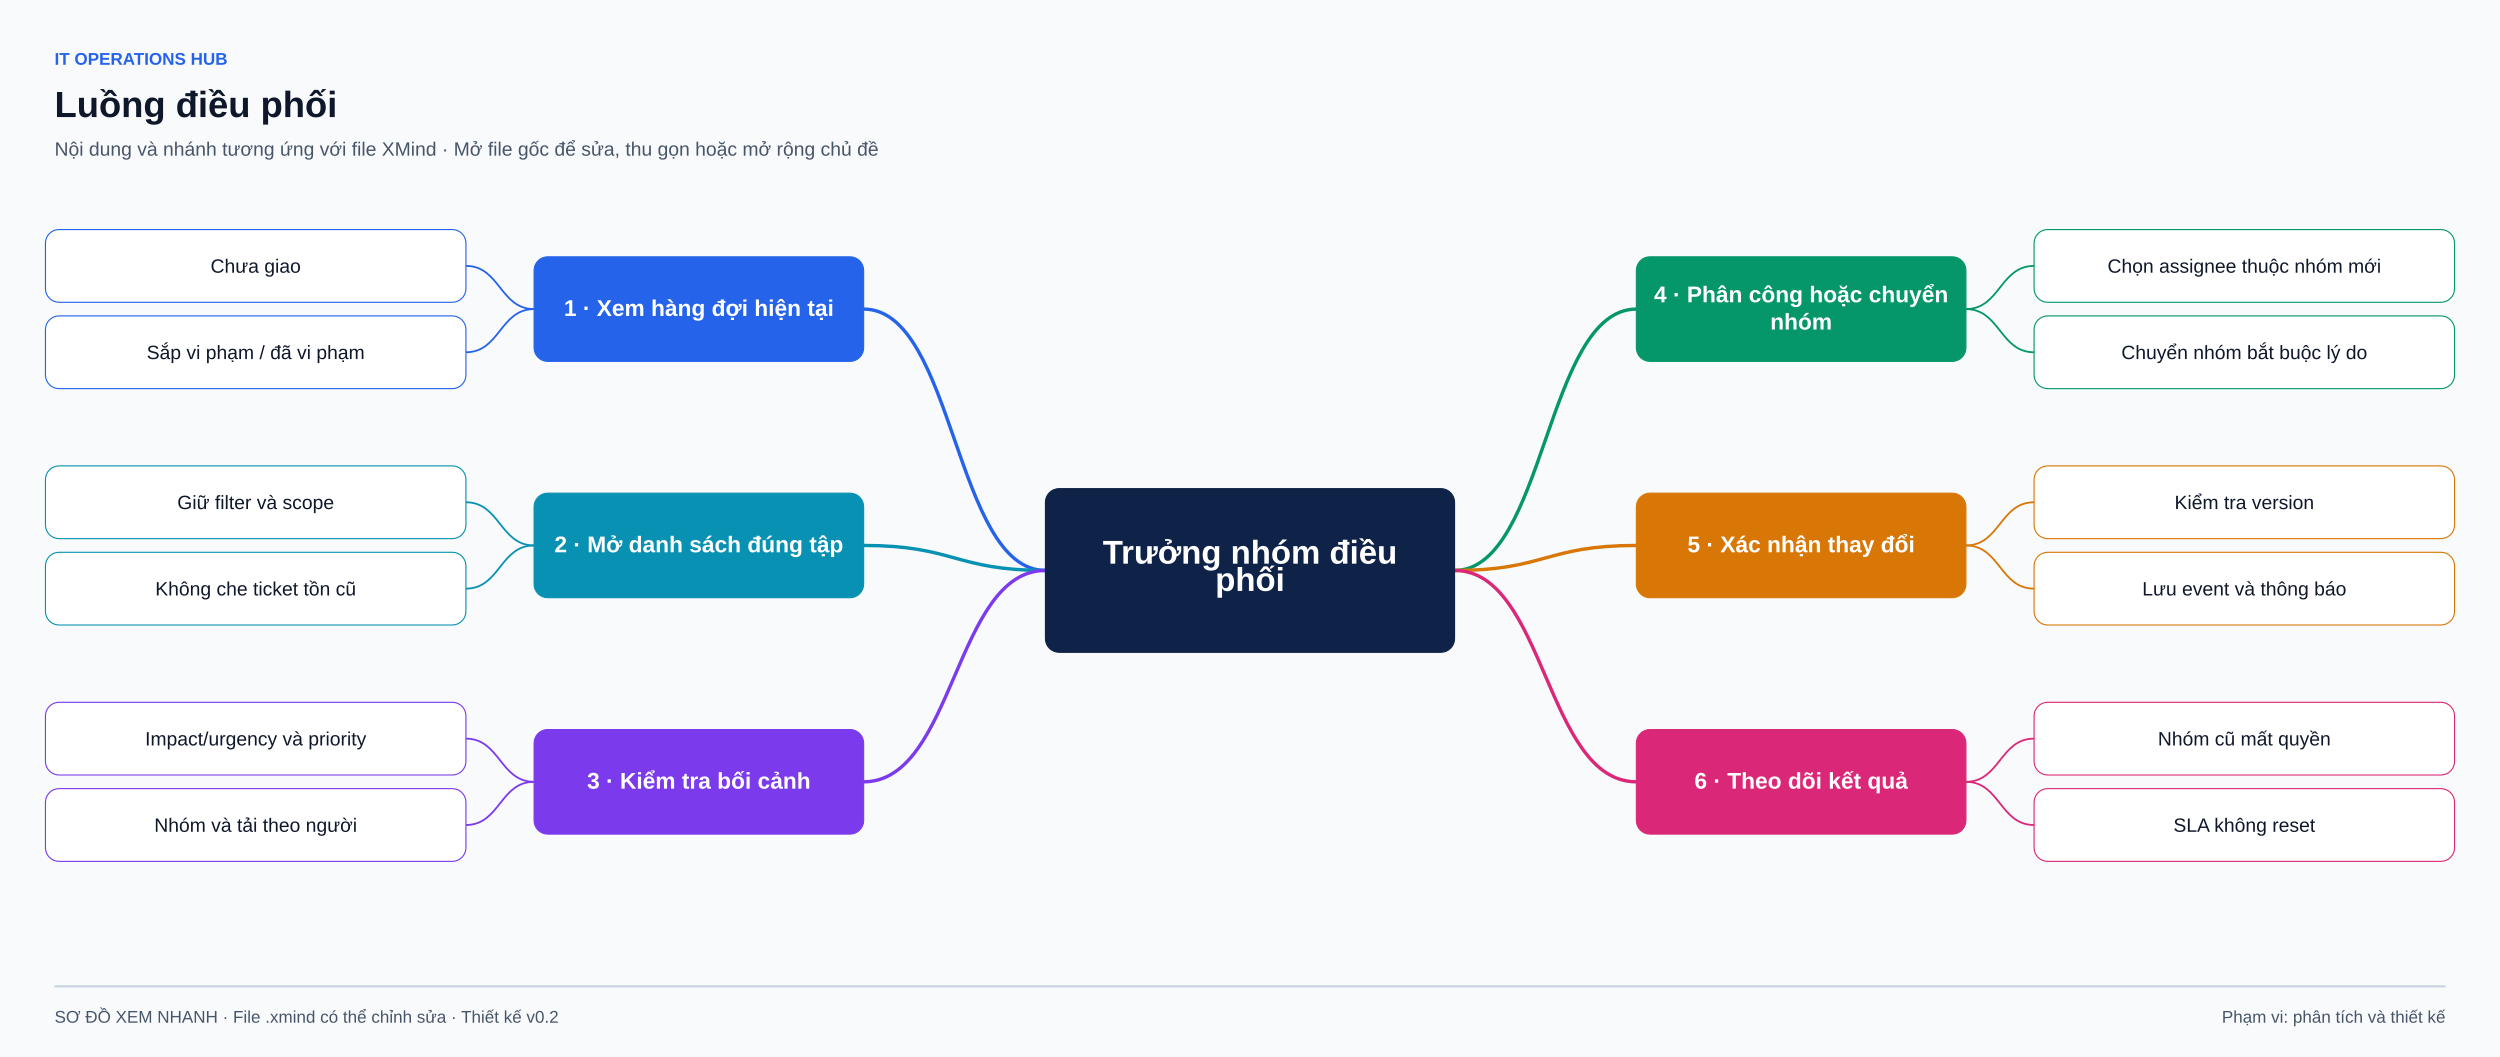
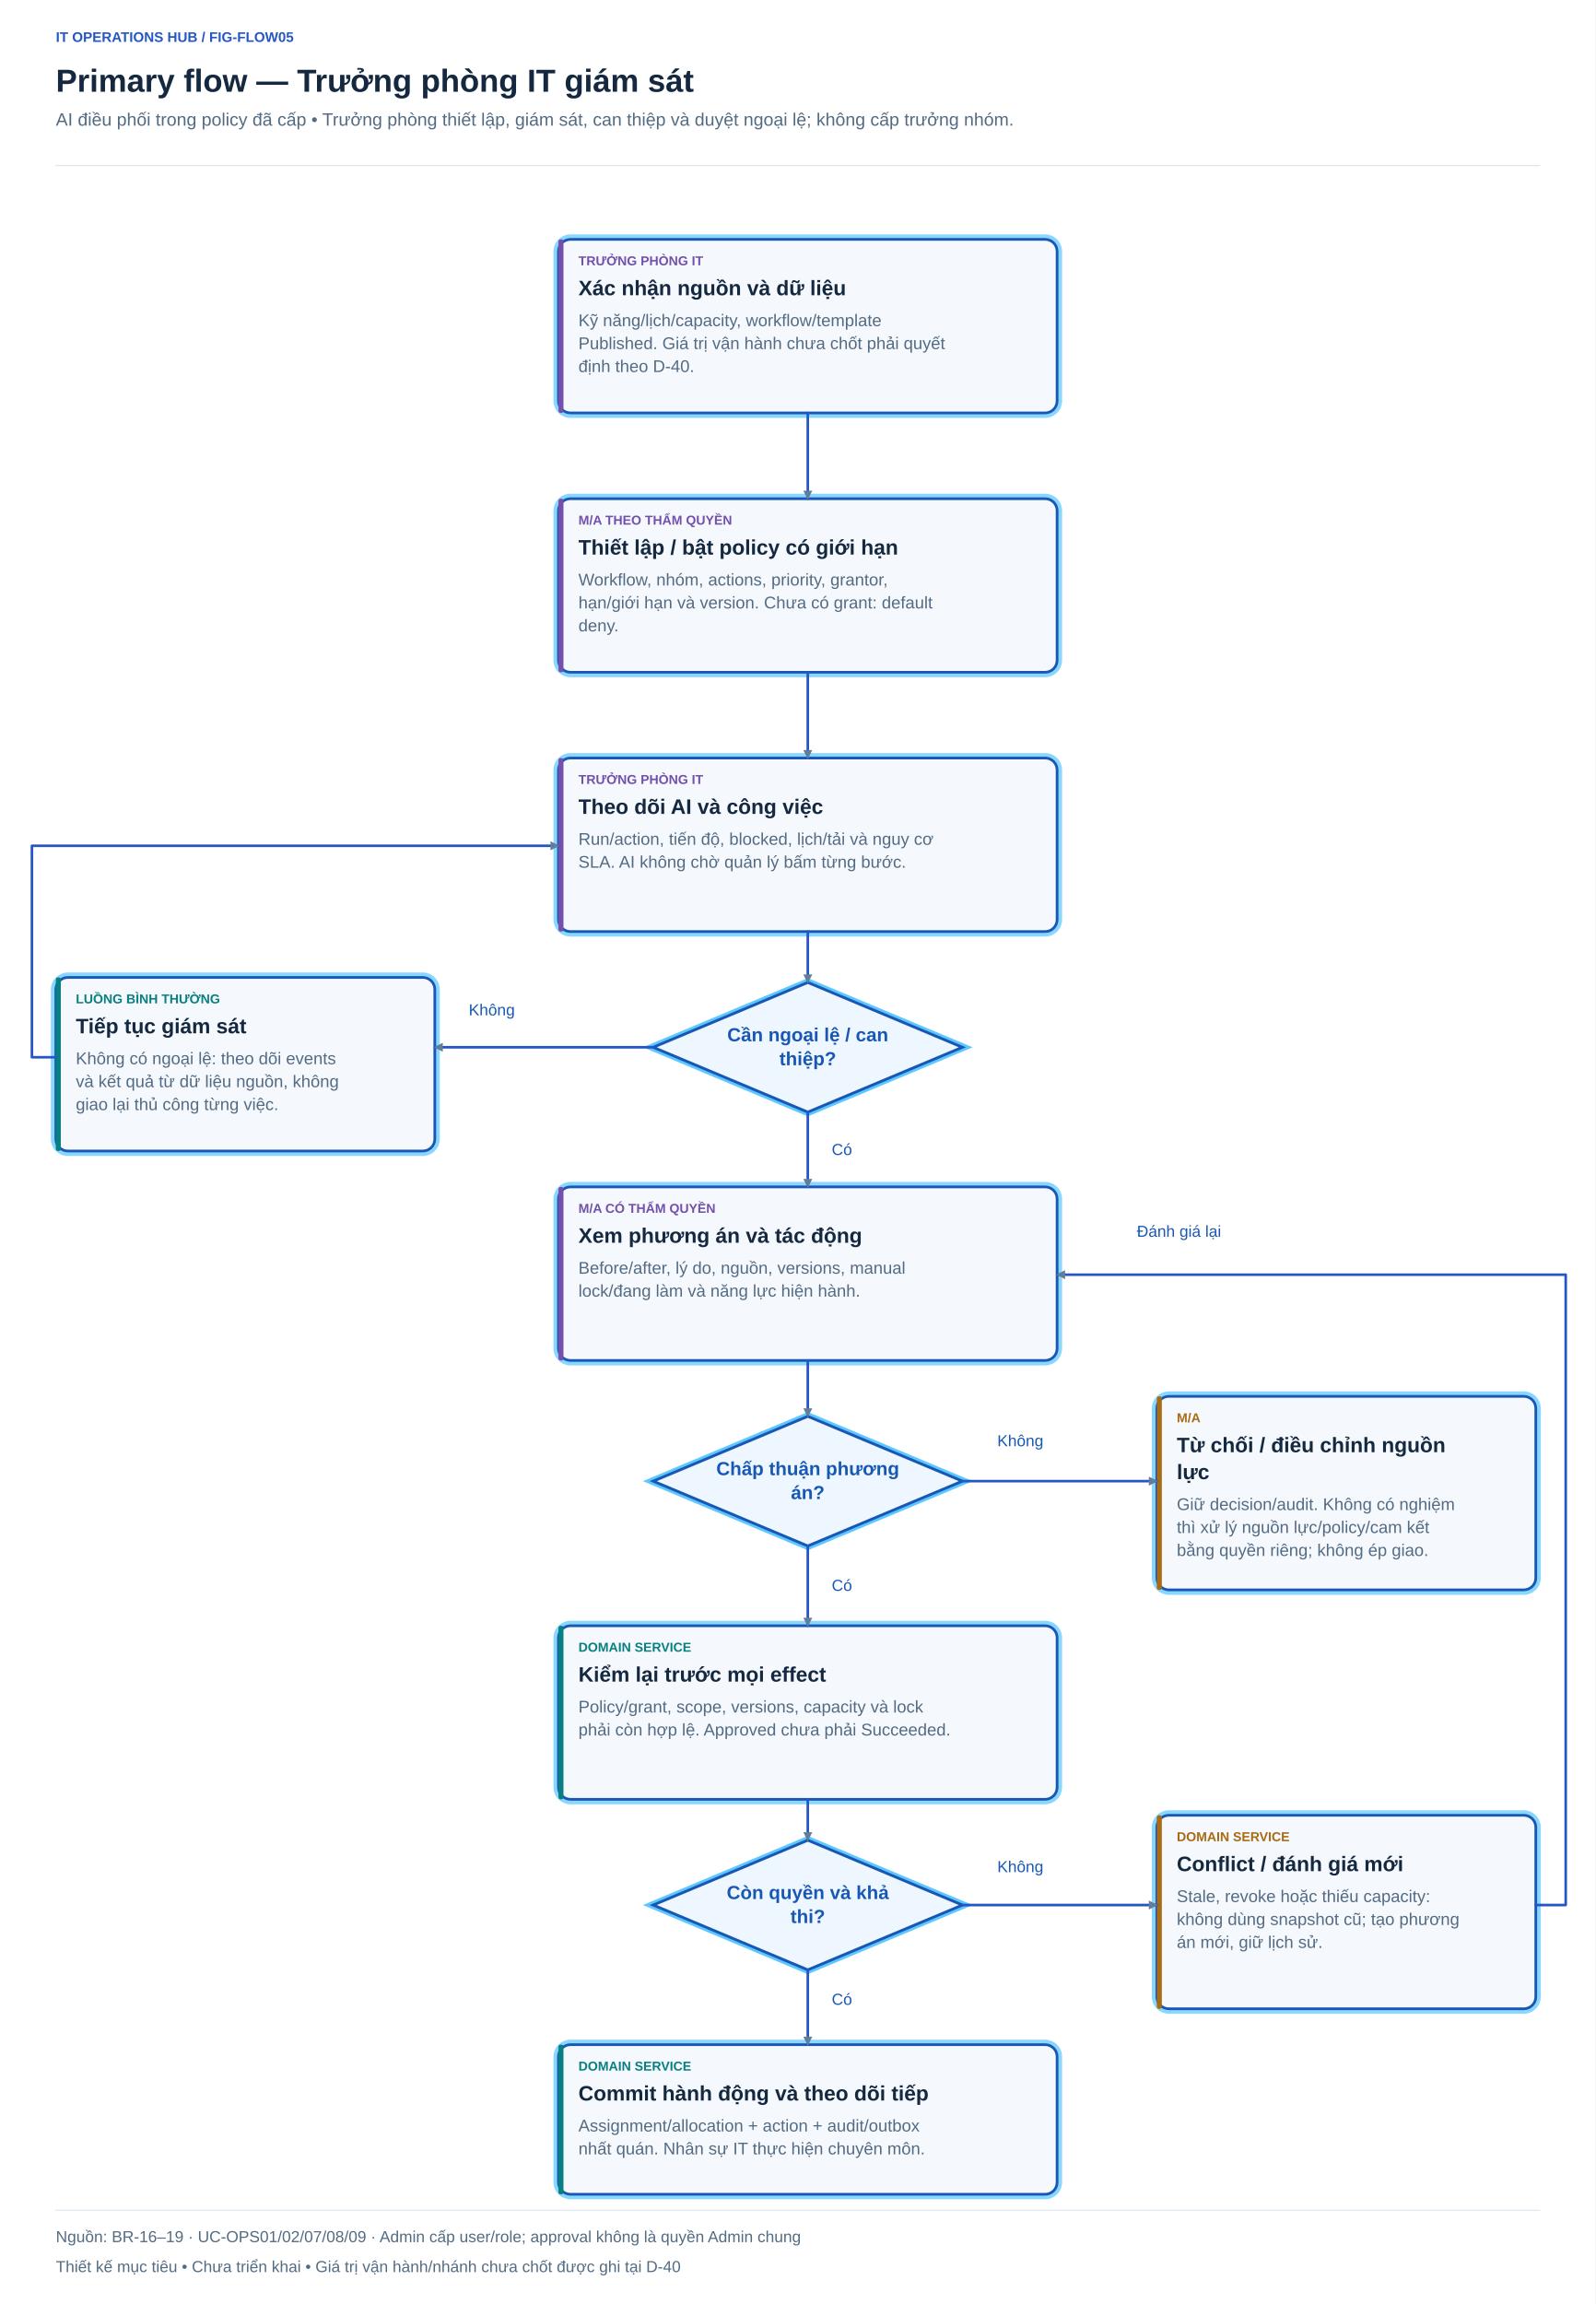
- <svg xmlns="http://www.w3.org/2000/svg" width="2200" height="930" viewBox="0 0 2200 930" role="img" aria-labelledby="title desc">
-   <style>text{font-family:Segoe UI,Arial,sans-serif}</style>
-   <rect x="0" y="0" width="2200" height="930" rx="0" fill="#F8FAFC" />
-   <text x="48" y="57" font-size="15" font-weight="700" fill="#2563EB" text-anchor="start">IT OPERATIONS HUB</text>
-   <text x="48" y="103" font-size="32" font-weight="700" fill="#0F172A" text-anchor="start">Luồng điều phối</text>
-   <text x="48" y="137" font-size="17" font-weight="400" fill="#475569" text-anchor="start">Nội dung và nhánh tương ứng với file XMind · Mở file gốc để sửa, thu gọn hoặc mở rộng chủ đề</text>
-   <path d="M 920 502.0 C 840.0 502.0 840.0 272.0 760 272.0" fill="none" stroke="#2563EB" stroke-width="3" />
-   <path d="M 470 272.0 C 440.0 272.0 440.0 234.0 410 234.0" fill="none" stroke="#2563EB" stroke-width="1.6" />
-   <rect x="40" y="202.0" width="370" height="64" rx="12" fill="white" stroke="#2563EB" />
-   <text x="225.0" y="240.0" font-size="17" font-weight="400" fill="#0F172A" text-anchor="middle">Chưa giao</text>
-   <path d="M 470 272.0 C 440.0 272.0 440.0 310.0 410 310.0" fill="none" stroke="#2563EB" stroke-width="1.6" />
-   <rect x="40" y="278.0" width="370" height="64" rx="12" fill="white" stroke="#2563EB" />
-   <text x="225.0" y="316.0" font-size="17" font-weight="400" fill="#0F172A" text-anchor="middle">Sắp vi phạm / đã vi phạm</text>
-   <rect x="470" y="226.0" width="290" height="92" rx="12" fill="#2563EB" stroke="#2563EB" />
-   <text x="615.0" y="278.0" font-size="20" font-weight="600" fill="white" text-anchor="middle">1 · Xem hàng đợi hiện tại</text>
-   <path d="M 920 502.0 C 840.0 502.0 840.0 480.0 760 480.0" fill="none" stroke="#0891B2" stroke-width="3" />
-   <path d="M 470 480.0 C 440.0 480.0 440.0 442.0 410 442.0" fill="none" stroke="#0891B2" stroke-width="1.6" />
-   <rect x="40" y="410.0" width="370" height="64" rx="12" fill="white" stroke="#0891B2" />
-   <text x="225.0" y="448.0" font-size="17" font-weight="400" fill="#0F172A" text-anchor="middle">Giữ filter và scope</text>
-   <path d="M 470 480.0 C 440.0 480.0 440.0 518.0 410 518.0" fill="none" stroke="#0891B2" stroke-width="1.6" />
-   <rect x="40" y="486.0" width="370" height="64" rx="12" fill="white" stroke="#0891B2" />
-   <text x="225.0" y="524.0" font-size="17" font-weight="400" fill="#0F172A" text-anchor="middle">Không che ticket tồn cũ</text>
-   <rect x="470" y="434.0" width="290" height="92" rx="12" fill="#0891B2" stroke="#0891B2" />
-   <text x="615.0" y="486.0" font-size="20" font-weight="600" fill="white" text-anchor="middle">2 · Mở danh sách đúng tập</text>
-   <path d="M 920 502.0 C 840.0 502.0 840.0 688.0 760 688.0" fill="none" stroke="#7C3AED" stroke-width="3" />
-   <path d="M 470 688.0 C 440.0 688.0 440.0 650.0 410 650.0" fill="none" stroke="#7C3AED" stroke-width="1.6" />
-   <rect x="40" y="618.0" width="370" height="64" rx="12" fill="white" stroke="#7C3AED" />
-   <text x="225.0" y="656.0" font-size="17" font-weight="400" fill="#0F172A" text-anchor="middle">Impact/urgency và priority</text>
-   <path d="M 470 688.0 C 440.0 688.0 440.0 726.0 410 726.0" fill="none" stroke="#7C3AED" stroke-width="1.6" />
-   <rect x="40" y="694.0" width="370" height="64" rx="12" fill="white" stroke="#7C3AED" />
-   <text x="225.0" y="732.0" font-size="17" font-weight="400" fill="#0F172A" text-anchor="middle">Nhóm và tải theo người</text>
-   <rect x="470" y="642.0" width="290" height="92" rx="12" fill="#7C3AED" stroke="#7C3AED" />
-   <text x="615.0" y="694.0" font-size="20" font-weight="600" fill="white" text-anchor="middle">3 · Kiểm tra bối cảnh</text>
-   <path d="M 1280 502.0 C 1360.0 502.0 1360.0 272.0 1440 272.0" fill="none" stroke="#059669" stroke-width="3" />
-   <path d="M 1730 272.0 C 1760.0 272.0 1760.0 234.0 1790 234.0" fill="none" stroke="#059669" stroke-width="1.6" />
-   <rect x="1790" y="202.0" width="370" height="64" rx="12" fill="white" stroke="#059669" />
-   <text x="1975.0" y="240.0" font-size="17" font-weight="400" fill="#0F172A" text-anchor="middle">Chọn assignee thuộc nhóm mới</text>
-   <path d="M 1730 272.0 C 1760.0 272.0 1760.0 310.0 1790 310.0" fill="none" stroke="#059669" stroke-width="1.6" />
-   <rect x="1790" y="278.0" width="370" height="64" rx="12" fill="white" stroke="#059669" />
-   <text x="1975.0" y="316.0" font-size="17" font-weight="400" fill="#0F172A" text-anchor="middle">Chuyển nhóm bắt buộc lý do</text>
-   <rect x="1440" y="226.0" width="290" height="92" rx="12" fill="#059669" stroke="#059669" />
-   <text x="1585.0" y="266.0" font-size="20" font-weight="600" fill="white" text-anchor="middle">4 · Phân công hoặc chuyển</text>
-   <text x="1585.0" y="290.0" font-size="20" font-weight="600" fill="white" text-anchor="middle">nhóm</text>
-   <path d="M 1280 502.0 C 1360.0 502.0 1360.0 480.0 1440 480.0" fill="none" stroke="#D97706" stroke-width="3" />
-   <path d="M 1730 480.0 C 1760.0 480.0 1760.0 442.0 1790 442.0" fill="none" stroke="#D97706" stroke-width="1.6" />
-   <rect x="1790" y="410.0" width="370" height="64" rx="12" fill="white" stroke="#D97706" />
-   <text x="1975.0" y="448.0" font-size="17" font-weight="400" fill="#0F172A" text-anchor="middle">Kiểm tra version</text>
-   <path d="M 1730 480.0 C 1760.0 480.0 1760.0 518.0 1790 518.0" fill="none" stroke="#D97706" stroke-width="1.6" />
-   <rect x="1790" y="486.0" width="370" height="64" rx="12" fill="white" stroke="#D97706" />
-   <text x="1975.0" y="524.0" font-size="17" font-weight="400" fill="#0F172A" text-anchor="middle">Lưu event và thông báo</text>
-   <rect x="1440" y="434.0" width="290" height="92" rx="12" fill="#D97706" stroke="#D97706" />
-   <text x="1585.0" y="486.0" font-size="20" font-weight="600" fill="white" text-anchor="middle">5 · Xác nhận thay đổi</text>
-   <path d="M 1280 502.0 C 1360.0 502.0 1360.0 688.0 1440 688.0" fill="none" stroke="#DB2777" stroke-width="3" />
-   <path d="M 1730 688.0 C 1760.0 688.0 1760.0 650.0 1790 650.0" fill="none" stroke="#DB2777" stroke-width="1.6" />
-   <rect x="1790" y="618.0" width="370" height="64" rx="12" fill="white" stroke="#DB2777" />
-   <text x="1975.0" y="656.0" font-size="17" font-weight="400" fill="#0F172A" text-anchor="middle">Nhóm cũ mất quyền</text>
-   <path d="M 1730 688.0 C 1760.0 688.0 1760.0 726.0 1790 726.0" fill="none" stroke="#DB2777" stroke-width="1.6" />
-   <rect x="1790" y="694.0" width="370" height="64" rx="12" fill="white" stroke="#DB2777" />
-   <text x="1975.0" y="732.0" font-size="17" font-weight="400" fill="#0F172A" text-anchor="middle">SLA không reset</text>
-   <rect x="1440" y="642.0" width="290" height="92" rx="12" fill="#DB2777" stroke="#DB2777" />
-   <text x="1585.0" y="694.0" font-size="20" font-weight="600" fill="white" text-anchor="middle">6 · Theo dõi kết quả</text>
-   <rect x="920" y="430.0" width="360" height="144" rx="12" fill="#0F2348" stroke="#0F2348" />
-   <text x="1100.0" y="496.0" font-size="29" font-weight="700" fill="white" text-anchor="middle">Trưởng nhóm điều</text>
-   <text x="1100.0" y="520.0" font-size="29" font-weight="700" fill="white" text-anchor="middle">phối</text>
-   <line x1="48" y1="868" x2="2152" y2="868" stroke="#CBD5E1" stroke-width="2" />
-   <text x="48" y="900" font-size="15" font-weight="400" fill="#475569" text-anchor="start">SƠ ĐỒ XEM NHANH · File .xmind có thể chỉnh sửa · Thiết kế v0.2</text>
-   <text x="2152" y="900" font-size="15" font-weight="400" fill="#475569" text-anchor="end">Phạm vi: phân tích và thiết kế</text>
+ <svg xmlns="http://www.w3.org/2000/svg" width="1600" height="2310" viewBox="0 0 1600 2310" role="img" aria-labelledby="title desc" data-figure-id="FIG-FLOW05" data-source-sheet="0b5d75a4db9b49b8ab3f144d70" data-topic="015eb9629ce04dc2917f0ba76c">
+   <g font-family="Segoe UI,Arial,sans-serif">
+     <defs>
+       <marker id="arr" markerWidth="9" markerHeight="9" refX="8" refY="4.5" orient="auto-start-reverse" markerUnits="userSpaceOnUse">
+         <path d="M 0 0 L 9 4.5 L 0 9 Z" fill="#637D98" />
+       </marker>
+     </defs>
+     <rect x="0" y="0" width="1600" height="2310" rx="0" fill="#FFFFFF" stroke="none" stroke-width="0" />
+     <text x="56" y="42" fill="#2457C5" font-size="14" font-weight="700" text-anchor="start" data-max-width="1488">IT OPERATIONS HUB  /  FIG-FLOW05</text>
+     <text x="56" y="92" fill="#14283F" font-size="32" font-weight="700" text-anchor="start" data-max-width="1488">Primary flow — Trưởng phòng IT giám sát</text>
+     <text x="56" y="126" fill="#536B82" font-size="18" font-weight="400" text-anchor="start" data-max-width="1488">AI điều phối trong policy đã cấp • Trưởng phòng thiết lập, giám sát, can thiệp và duyệt ngoại lệ; không cấp trưởng nhóm.</text>
+     <path d="M 56 166 L 1544 166" fill="none" stroke="#D9E3ED" stroke-width="1" stroke-linecap="round" stroke-linejoin="round" />
+     <g class="diagram-node" data-node="prepare" data-x="560" data-y="240" data-width="500" data-height="174" data-topic="9ab3aeb7f53056fa85224919d19f26e1">
+       <rect x="558" y="238" width="504" height="178" rx="14" fill="none" stroke="#5CC8FF" stroke-width="6" opacity=".72" />
+       <rect x="560" y="240" width="500" height="174" rx="12" fill="#F5F8FD" stroke="#1858B4" stroke-width="2.7" />
+       <rect x="560" y="240" width="5" height="174" rx="2" fill="#7250AB" stroke="none" stroke-width="0" />
+       <text x="580" y="266" fill="#7250AB" font-size="13" font-weight="700" text-anchor="start" data-max-width="460">TRƯỞNG PHÒNG IT</text>
+       <text x="580" y="296" fill="#14283F" font-size="21" font-weight="600" text-anchor="start" data-max-width="460">Xác nhận nguồn và dữ liệu</text>
+       <text x="580" y="327" fill="#536B82" font-size="17" font-weight="400" text-anchor="start" data-max-width="460">Kỹ năng/lịch/capacity, workflow/template</text>
+       <text x="580" y="350" fill="#536B82" font-size="17" font-weight="400" text-anchor="start" data-max-width="460">Published. Giá trị vận hành chưa chốt phải quyết</text>
+       <text x="580" y="373" fill="#536B82" font-size="17" font-weight="400" text-anchor="start" data-max-width="460">định theo D-40.</text>
+     </g>
+     <g class="diagram-node" data-node="policy" data-x="560" data-y="500" data-width="500" data-height="174" data-topic="242d9d47bc0356e9a3537341a746281a">
+       <rect x="558" y="498" width="504" height="178" rx="14" fill="none" stroke="#5CC8FF" stroke-width="6" opacity=".72" />
+       <rect x="560" y="500" width="500" height="174" rx="12" fill="#F5F8FD" stroke="#1858B4" stroke-width="2.7" />
+       <rect x="560" y="500" width="5" height="174" rx="2" fill="#7250AB" stroke="none" stroke-width="0" />
+       <text x="580" y="526" fill="#7250AB" font-size="13" font-weight="700" text-anchor="start" data-max-width="460">M/A THEO THẨM QUYỀN</text>
+       <text x="580" y="556" fill="#14283F" font-size="21" font-weight="600" text-anchor="start" data-max-width="460">Thiết lập / bật policy có giới hạn</text>
+       <text x="580" y="587" fill="#536B82" font-size="17" font-weight="400" text-anchor="start" data-max-width="460">Workflow, nhóm, actions, priority, grantor,</text>
+       <text x="580" y="610" fill="#536B82" font-size="17" font-weight="400" text-anchor="start" data-max-width="460">hạn/giới hạn và version. Chưa có grant: default</text>
+       <text x="580" y="633" fill="#536B82" font-size="17" font-weight="400" text-anchor="start" data-max-width="460">deny.</text>
+     </g>
+     <g class="diagram-node" data-node="watch" data-x="560" data-y="760" data-width="500" data-height="174" data-topic="f73f9ee95764545b9cfec919b1a1eadd">
+       <rect x="558" y="758" width="504" height="178" rx="14" fill="none" stroke="#5CC8FF" stroke-width="6" opacity=".72" />
+       <rect x="560" y="760" width="500" height="174" rx="12" fill="#F5F8FD" stroke="#1858B4" stroke-width="2.7" />
+       <rect x="560" y="760" width="5" height="174" rx="2" fill="#7250AB" stroke="none" stroke-width="0" />
+       <text x="580" y="786" fill="#7250AB" font-size="13" font-weight="700" text-anchor="start" data-max-width="460">TRƯỞNG PHÒNG IT</text>
+       <text x="580" y="816" fill="#14283F" font-size="21" font-weight="600" text-anchor="start" data-max-width="460">Theo dõi AI và công việc</text>
+       <text x="580" y="847" fill="#536B82" font-size="17" font-weight="400" text-anchor="start" data-max-width="460">Run/action, tiến độ, blocked, lịch/tải và nguy cơ</text>
+       <text x="580" y="870" fill="#536B82" font-size="17" font-weight="400" text-anchor="start" data-max-width="460">SLA. AI không chờ quản lý bấm từng bước.</text>
+     </g>
+     <g class="diagram-decision" data-node="exception" data-topic="9d8438262b8d5be38af0b4110132f4dd">
+       <polygon points="810,985.0 965.0,1050 810,1115.0 655.0,1050" fill="white" stroke="#5CC8FF" stroke-width="8" />
+       <polygon points="810,985.0 965.0,1050 810,1115.0 655.0,1050" fill="#EEF7FF" stroke="#1858B4" stroke-width="2.8" />
+       <text x="810" y="1044" fill="#1858B4" font-size="19" font-weight="700" text-anchor="middle" data-max-width="217.0">Cần ngoại lệ / can</text>
+       <text x="810" y="1068" fill="#1858B4" font-size="19" font-weight="700" text-anchor="middle" data-max-width="217.0">thiệp?</text>
+     </g>
+     <g class="diagram-node" data-node="continue" data-x="56" data-y="980" data-width="380" data-height="174" data-topic="651e312bbe485bdd813d947a0dd19575">
+       <rect x="54" y="978" width="384" height="178" rx="14" fill="none" stroke="#5CC8FF" stroke-width="6" opacity=".72" />
+       <rect x="56" y="980" width="380" height="174" rx="12" fill="#F5F8FD" stroke="#1858B4" stroke-width="2.7" />
+       <rect x="56" y="980" width="5" height="174" rx="2" fill="#087F80" stroke="none" stroke-width="0" />
+       <text x="76" y="1006" fill="#087F80" font-size="13" font-weight="700" text-anchor="start" data-max-width="340">LUỒNG BÌNH THƯỜNG</text>
+       <text x="76" y="1036" fill="#14283F" font-size="21" font-weight="600" text-anchor="start" data-max-width="340">Tiếp tục giám sát</text>
+       <text x="76" y="1067" fill="#536B82" font-size="17" font-weight="400" text-anchor="start" data-max-width="340">Không có ngoại lệ: theo dõi events</text>
+       <text x="76" y="1090" fill="#536B82" font-size="17" font-weight="400" text-anchor="start" data-max-width="340">và kết quả từ dữ liệu nguồn, không</text>
+       <text x="76" y="1113" fill="#536B82" font-size="17" font-weight="400" text-anchor="start" data-max-width="340">giao lại thủ công từng việc.</text>
+     </g>
+     <g class="diagram-node" data-node="review" data-x="560" data-y="1190" data-width="500" data-height="174" data-topic="4489e972f6cd558b8f842c5bced84c4c">
+       <rect x="558" y="1188" width="504" height="178" rx="14" fill="none" stroke="#5CC8FF" stroke-width="6" opacity=".72" />
+       <rect x="560" y="1190" width="500" height="174" rx="12" fill="#F5F8FD" stroke="#1858B4" stroke-width="2.7" />
+       <rect x="560" y="1190" width="5" height="174" rx="2" fill="#7250AB" stroke="none" stroke-width="0" />
+       <text x="580" y="1216" fill="#7250AB" font-size="13" font-weight="700" text-anchor="start" data-max-width="460">M/A CÓ THẨM QUYỀN</text>
+       <text x="580" y="1246" fill="#14283F" font-size="21" font-weight="600" text-anchor="start" data-max-width="460">Xem phương án và tác động</text>
+       <text x="580" y="1277" fill="#536B82" font-size="17" font-weight="400" text-anchor="start" data-max-width="460">Before/after, lý do, nguồn, versions, manual</text>
+       <text x="580" y="1300" fill="#536B82" font-size="17" font-weight="400" text-anchor="start" data-max-width="460">lock/đang làm và năng lực hiện hành.</text>
+     </g>
+     <g class="diagram-decision" data-node="decision" data-topic="1a8300003c5b510d91ffd30c3ee8ef03">
+       <polygon points="810,1420.0 965.0,1485 810,1550.0 655.0,1485" fill="white" stroke="#5CC8FF" stroke-width="8" />
+       <polygon points="810,1420.0 965.0,1485 810,1550.0 655.0,1485" fill="#EEF7FF" stroke="#1858B4" stroke-width="2.8" />
+       <text x="810" y="1479" fill="#1858B4" font-size="19" font-weight="700" text-anchor="middle" data-max-width="217.0">Chấp thuận phương</text>
+       <text x="810" y="1503" fill="#1858B4" font-size="19" font-weight="700" text-anchor="middle" data-max-width="217.0">án?</text>
+     </g>
+     <g class="diagram-node" data-node="reject" data-x="1160" data-y="1400" data-width="380" data-height="194" data-topic="afeb70b7ada15662ab9fb83c94f3800a">
+       <rect x="1158" y="1398" width="384" height="198" rx="14" fill="none" stroke="#5CC8FF" stroke-width="6" opacity=".72" />
+       <rect x="1160" y="1400" width="380" height="194" rx="12" fill="#F5F8FD" stroke="#1858B4" stroke-width="2.7" />
+       <rect x="1160" y="1400" width="5" height="194" rx="2" fill="#A86B12" stroke="none" stroke-width="0" />
+       <text x="1180" y="1426" fill="#A86B12" font-size="13" font-weight="700" text-anchor="start" data-max-width="340">M/A</text>
+       <text x="1180" y="1456" fill="#14283F" font-size="21" font-weight="600" text-anchor="start" data-max-width="340">Từ chối / điều chỉnh nguồn</text>
+       <text x="1180" y="1483" fill="#14283F" font-size="21" font-weight="600" text-anchor="start" data-max-width="340">lực</text>
+       <text x="1180" y="1514" fill="#536B82" font-size="17" font-weight="400" text-anchor="start" data-max-width="340">Giữ decision/audit. Không có nghiệm</text>
+       <text x="1180" y="1537" fill="#536B82" font-size="17" font-weight="400" text-anchor="start" data-max-width="340">thì xử lý nguồn lực/policy/cam kết</text>
+       <text x="1180" y="1560" fill="#536B82" font-size="17" font-weight="400" text-anchor="start" data-max-width="340">bằng quyền riêng; không ép giao.</text>
+     </g>
+     <g class="diagram-node" data-node="recheck" data-x="560" data-y="1630" data-width="500" data-height="174" data-topic="1545fc4bc61c595e8a6e9bf43b058dfd">
+       <rect x="558" y="1628" width="504" height="178" rx="14" fill="none" stroke="#5CC8FF" stroke-width="6" opacity=".72" />
+       <rect x="560" y="1630" width="500" height="174" rx="12" fill="#F5F8FD" stroke="#1858B4" stroke-width="2.7" />
+       <rect x="560" y="1630" width="5" height="174" rx="2" fill="#087F80" stroke="none" stroke-width="0" />
+       <text x="580" y="1656" fill="#087F80" font-size="13" font-weight="700" text-anchor="start" data-max-width="460">DOMAIN SERVICE</text>
+       <text x="580" y="1686" fill="#14283F" font-size="21" font-weight="600" text-anchor="start" data-max-width="460">Kiểm lại trước mọi effect</text>
+       <text x="580" y="1717" fill="#536B82" font-size="17" font-weight="400" text-anchor="start" data-max-width="460">Policy/grant, scope, versions, capacity và lock</text>
+       <text x="580" y="1740" fill="#536B82" font-size="17" font-weight="400" text-anchor="start" data-max-width="460">phải còn hợp lệ. Approved chưa phải Succeeded.</text>
+     </g>
+     <g class="diagram-decision" data-node="valid" data-topic="8440c185002e5d60895562e3095ae449">
+       <polygon points="810,1845.0 965.0,1910 810,1975.0 655.0,1910" fill="white" stroke="#5CC8FF" stroke-width="8" />
+       <polygon points="810,1845.0 965.0,1910 810,1975.0 655.0,1910" fill="#EEF7FF" stroke="#1858B4" stroke-width="2.8" />
+       <text x="810" y="1904" fill="#1858B4" font-size="19" font-weight="700" text-anchor="middle" data-max-width="217.0">Còn quyền và khả</text>
+       <text x="810" y="1928" fill="#1858B4" font-size="19" font-weight="700" text-anchor="middle" data-max-width="217.0">thi?</text>
+     </g>
+     <g class="diagram-node" data-node="conflict" data-x="1160" data-y="1820" data-width="380" data-height="194" data-topic="88d5ee30cbb15d13aafc409ad3e8c38f">
+       <rect x="1158" y="1818" width="384" height="198" rx="14" fill="none" stroke="#5CC8FF" stroke-width="6" opacity=".72" />
+       <rect x="1160" y="1820" width="380" height="194" rx="12" fill="#F5F8FD" stroke="#1858B4" stroke-width="2.7" />
+       <rect x="1160" y="1820" width="5" height="194" rx="2" fill="#A86B12" stroke="none" stroke-width="0" />
+       <text x="1180" y="1846" fill="#A86B12" font-size="13" font-weight="700" text-anchor="start" data-max-width="340">DOMAIN SERVICE</text>
+       <text x="1180" y="1876" fill="#14283F" font-size="21" font-weight="600" text-anchor="start" data-max-width="340">Conflict / đánh giá mới</text>
+       <text x="1180" y="1907" fill="#536B82" font-size="17" font-weight="400" text-anchor="start" data-max-width="340">Stale, revoke hoặc thiếu capacity:</text>
+       <text x="1180" y="1930" fill="#536B82" font-size="17" font-weight="400" text-anchor="start" data-max-width="340">không dùng snapshot cũ; tạo phương</text>
+       <text x="1180" y="1953" fill="#536B82" font-size="17" font-weight="400" text-anchor="start" data-max-width="340">án mới, giữ lịch sử.</text>
+     </g>
+     <g class="diagram-node" data-node="commit" data-x="560" data-y="2050" data-width="500" data-height="150" data-topic="91c985219c6450cfb4c1bf5be83612a9">
+       <rect x="558" y="2048" width="504" height="154" rx="14" fill="none" stroke="#5CC8FF" stroke-width="6" opacity=".72" />
+       <rect x="560" y="2050" width="500" height="150" rx="12" fill="#F5F8FD" stroke="#1858B4" stroke-width="2.7" />
+       <rect x="560" y="2050" width="5" height="150" rx="2" fill="#087F80" stroke="none" stroke-width="0" />
+       <text x="580" y="2076" fill="#087F80" font-size="13" font-weight="700" text-anchor="start" data-max-width="460">DOMAIN SERVICE</text>
+       <text x="580" y="2106" fill="#14283F" font-size="21" font-weight="600" text-anchor="start" data-max-width="460">Commit hành động và theo dõi tiếp</text>
+       <text x="580" y="2137" fill="#536B82" font-size="17" font-weight="400" text-anchor="start" data-max-width="460">Assignment/allocation + action + audit/outbox</text>
+       <text x="580" y="2160" fill="#536B82" font-size="17" font-weight="400" text-anchor="start" data-max-width="460">nhất quán. Nhân sự IT thực hiện chuyên môn.</text>
+     </g>
+     <path d="M 810 414 L 810 500" fill="none" stroke="#2457C5" stroke-width="2.6" stroke-linecap="round" stroke-linejoin="round" marker-end="url(#arr)" data-from="9ab3aeb7f53056fa85224919d19f26e1" data-to="242d9d47bc0356e9a3537341a746281a" />
+     <path d="M 810 674 L 810 760" fill="none" stroke="#2457C5" stroke-width="2.6" stroke-linecap="round" stroke-linejoin="round" marker-end="url(#arr)" data-from="242d9d47bc0356e9a3537341a746281a" data-to="f73f9ee95764545b9cfec919b1a1eadd" />
+     <path d="M 810 934 L 810 985" fill="none" stroke="#2457C5" stroke-width="2.6" stroke-linecap="round" stroke-linejoin="round" marker-end="url(#arr)" data-from="f73f9ee95764545b9cfec919b1a1eadd" data-to="9d8438262b8d5be38af0b4110132f4dd" />
+     <path d="M 655 1050 L 436 1050" fill="none" stroke="#2457C5" stroke-width="2.6" stroke-linecap="round" stroke-linejoin="round" marker-end="url(#arr)" data-from="9d8438262b8d5be38af0b4110132f4dd" data-to="651e312bbe485bdd813d947a0dd19575" />
+     <rect x="463" y="1000" width="66.5" height="32" rx="4" fill="white" stroke="none" stroke-width="0" />
+     <text x="470" y="1018" fill="#1858B4" font-size="16" font-weight="400" text-anchor="start" data-max-width="52.5">Không</text>
+     <path d="M 56 1060 L 32 1060 L 32 848 L 560 848" fill="none" stroke="#2457C5" stroke-width="2.6" stroke-linecap="round" stroke-linejoin="round" marker-end="url(#arr)" data-from="651e312bbe485bdd813d947a0dd19575" data-to="f73f9ee95764545b9cfec919b1a1eadd" />
+     <path d="M 810 1115 L 810 1190" fill="none" stroke="#2457C5" stroke-width="2.6" stroke-linecap="round" stroke-linejoin="round" marker-end="url(#arr)" data-from="9d8438262b8d5be38af0b4110132f4dd" data-to="4489e972f6cd558b8f842c5bced84c4c" />
+     <rect x="827" y="1140" width="64" height="32" rx="4" fill="white" stroke="none" stroke-width="0" />
+     <text x="834" y="1158" fill="#1858B4" font-size="16" font-weight="400" text-anchor="start" data-max-width="50">Có</text>
+     <path d="M 810 1364 L 810 1420" fill="none" stroke="#2457C5" stroke-width="2.6" stroke-linecap="round" stroke-linejoin="round" marker-end="url(#arr)" data-from="4489e972f6cd558b8f842c5bced84c4c" data-to="1a8300003c5b510d91ffd30c3ee8ef03" />
+     <path d="M 965 1485 L 1160 1485" fill="none" stroke="#2457C5" stroke-width="2.6" stroke-linecap="round" stroke-linejoin="round" marker-end="url(#arr)" data-from="1a8300003c5b510d91ffd30c3ee8ef03" data-to="afeb70b7ada15662ab9fb83c94f3800a" />
+     <rect x="993" y="1432" width="66.5" height="32" rx="4" fill="white" stroke="none" stroke-width="0" />
+     <text x="1000" y="1450" fill="#1858B4" font-size="16" font-weight="400" text-anchor="start" data-max-width="52.5">Không</text>
+     <path d="M 810 1550 L 810 1630" fill="none" stroke="#2457C5" stroke-width="2.6" stroke-linecap="round" stroke-linejoin="round" marker-end="url(#arr)" data-from="1a8300003c5b510d91ffd30c3ee8ef03" data-to="1545fc4bc61c595e8a6e9bf43b058dfd" />
+     <rect x="827" y="1577" width="64" height="32" rx="4" fill="white" stroke="none" stroke-width="0" />
+     <text x="834" y="1595" fill="#1858B4" font-size="16" font-weight="400" text-anchor="start" data-max-width="50">Có</text>
+     <path d="M 810 1804 L 810 1845" fill="none" stroke="#2457C5" stroke-width="2.6" stroke-linecap="round" stroke-linejoin="round" marker-end="url(#arr)" data-from="1545fc4bc61c595e8a6e9bf43b058dfd" data-to="8440c185002e5d60895562e3095ae449" />
+     <path d="M 965 1910 L 1160 1910" fill="none" stroke="#2457C5" stroke-width="2.6" stroke-linecap="round" stroke-linejoin="round" marker-end="url(#arr)" data-from="8440c185002e5d60895562e3095ae449" data-to="88d5ee30cbb15d13aafc409ad3e8c38f" />
+     <rect x="993" y="1859" width="66.5" height="32" rx="4" fill="white" stroke="none" stroke-width="0" />
+     <text x="1000" y="1877" fill="#1858B4" font-size="16" font-weight="400" text-anchor="start" data-max-width="52.5">Không</text>
+     <path d="M 1540 1910 L 1570 1910 L 1570 1278 L 1060 1278" fill="none" stroke="#2457C5" stroke-width="2.6" stroke-linecap="round" stroke-linejoin="round" marker-end="url(#arr)" data-from="88d5ee30cbb15d13aafc409ad3e8c38f" data-to="4489e972f6cd558b8f842c5bced84c4c" />
+     <rect x="1133" y="1222" width="140.0" height="32" rx="4" fill="white" stroke="none" stroke-width="0" />
+     <text x="1140" y="1240" fill="#1858B4" font-size="16" font-weight="400" text-anchor="start" data-max-width="126.0">Đánh giá lại</text>
+     <path d="M 810 1975 L 810 2050" fill="none" stroke="#2457C5" stroke-width="2.6" stroke-linecap="round" stroke-linejoin="round" marker-end="url(#arr)" data-from="8440c185002e5d60895562e3095ae449" data-to="91c985219c6450cfb4c1bf5be83612a9" />
+     <rect x="827" y="1992" width="64" height="32" rx="4" fill="white" stroke="none" stroke-width="0" />
+     <text x="834" y="2010" fill="#1858B4" font-size="16" font-weight="400" text-anchor="start" data-max-width="50">Có</text>
+     <path d="M 56 2216 L 1544 2216" fill="none" stroke="#D9E3ED" stroke-width="1" stroke-linecap="round" stroke-linejoin="round" />
+     <text x="56" y="2248" fill="#536B82" font-size="16" font-weight="400" text-anchor="start" data-max-width="1488">Nguồn: BR-16–19 · UC-OPS01/02/07/08/09 · Admin cấp user/role; approval không là quyền Admin chung</text>
+     <text x="56" y="2278" fill="#536B82" font-size="16" font-weight="400" text-anchor="start" data-max-width="1488">Thiết kế mục tiêu • Chưa triển khai • Giá trị vận hành/nhánh chưa chốt được ghi tại D-40</text>
+   </g>
</svg>
